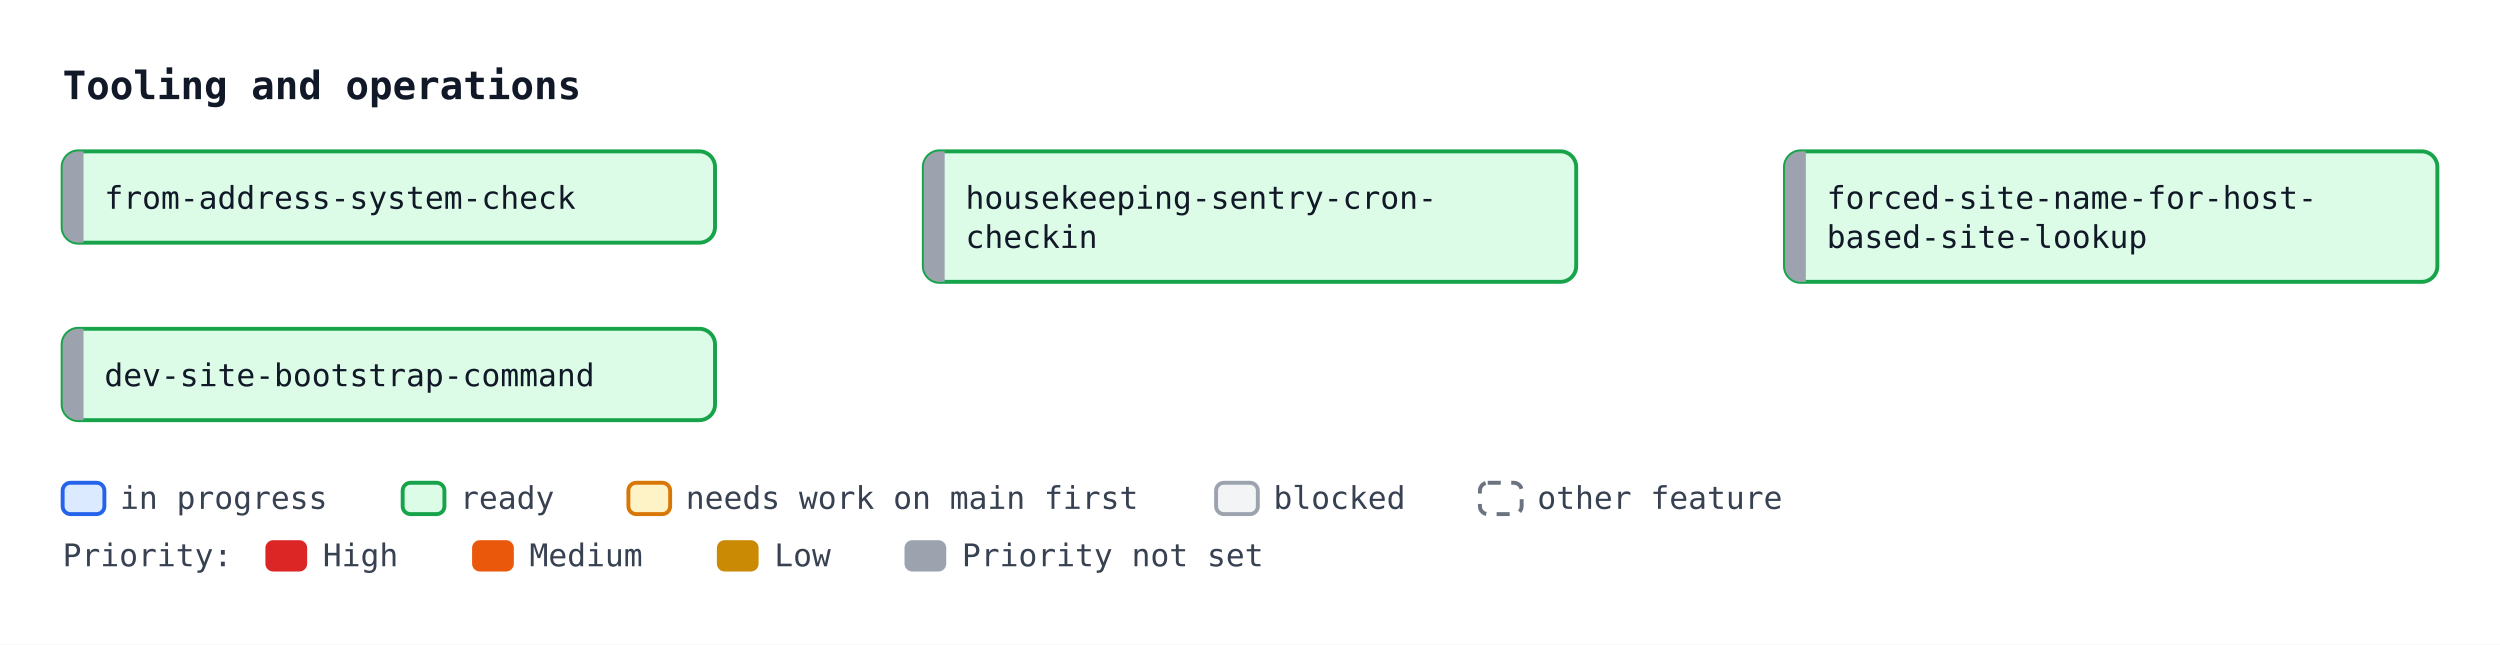
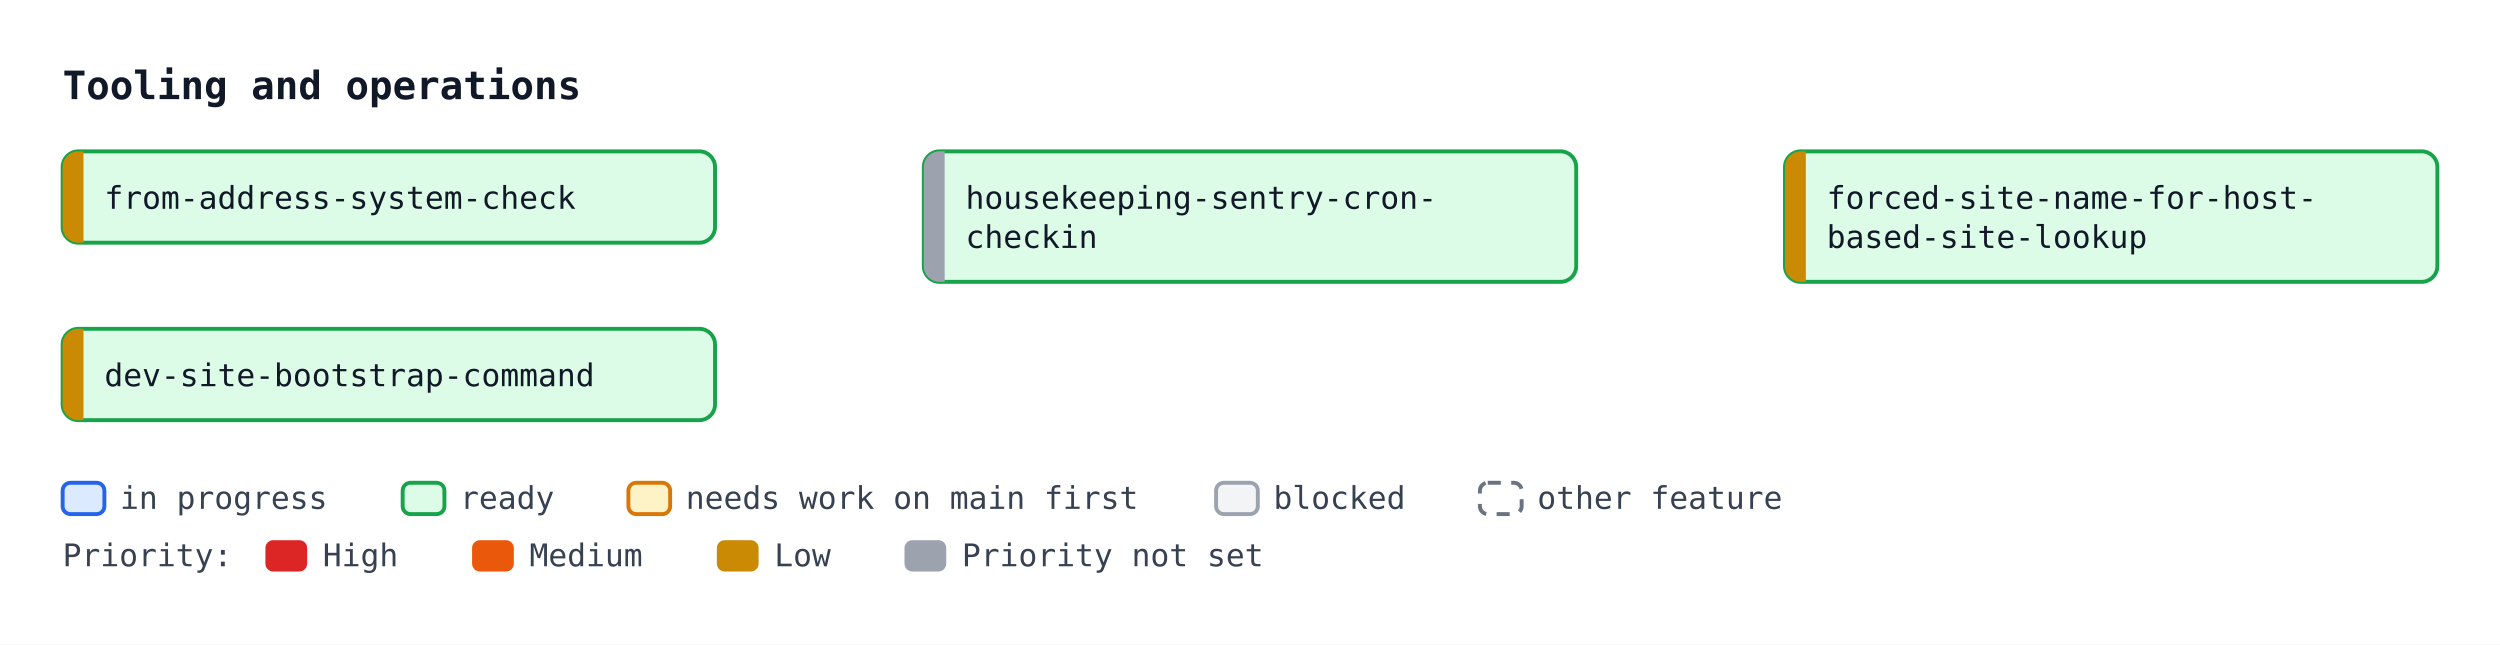
<svg xmlns="http://www.w3.org/2000/svg" width="958" height="247" viewBox="0 0 958 247" font-family="ui-monospace, SFMono-Regular, Menlo, Consolas, monospace" font-size="12">
  <defs>
    <marker id="arrow" viewBox="0 0 10 10" refX="10" refY="5" markerWidth="7" markerHeight="7" orient="auto-start-reverse">
      <path d="M0,0 L10,5 L0,10 z" fill="#4b5563" />
    </marker>
  </defs>
  <rect width="958" height="247" fill="#ffffff" />
  <text x="24" y="38" font-size="15" font-weight="bold" fill="#111827">Tooling and operations</text>
  <rect x="24.0" y="58.0" width="250" height="35" rx="6" fill="#dcfce7" stroke="#16a34a" stroke-width="1.5" />
-   <path d="M32.0,58.0 H30.0 A6,6 0 0 0 24.0,64.0 V87.0 A6,6 0 0 0 30.0,93.0 H32.0 Z" fill="#9ca3af" />
+   <path d="M32.0,58.0 H30.0 A6,6 0 0 0 24.0,64.0 V87.0 A6,6 0 0 0 30.0,93.0 H32.0 Z" fill="#ca8a04" />
  <text x="40.0" y="80.0" fill="#111827">from-address-system-check</text>
  <rect x="354.0" y="58.0" width="250" height="50" rx="6" fill="#dcfce7" stroke="#16a34a" stroke-width="1.5" />
  <path d="M362.0,58.0 H360.0 A6,6 0 0 0 354.0,64.0 V102.0 A6,6 0 0 0 360.0,108.0 H362.0 Z" fill="#9ca3af" />
  <text x="370.0" y="80.0" fill="#111827">housekeeping-sentry-cron-</text>
  <text x="370.0" y="95.0" fill="#111827">checkin</text>
  <rect x="684.0" y="58.0" width="250" height="50" rx="6" fill="#dcfce7" stroke="#16a34a" stroke-width="1.5" />
-   <path d="M692.0,58.0 H690.0 A6,6 0 0 0 684.0,64.0 V102.0 A6,6 0 0 0 690.0,108.0 H692.0 Z" fill="#9ca3af" />
+   <path d="M692.0,58.0 H690.0 A6,6 0 0 0 684.0,64.0 V102.0 A6,6 0 0 0 690.0,108.0 H692.0 Z" fill="#ca8a04" />
  <text x="700.0" y="80.0" fill="#111827">forced-site-name-for-host-</text>
  <text x="700.0" y="95.0" fill="#111827">based-site-lookup</text>
  <rect x="24.0" y="126.0" width="250" height="35" rx="6" fill="#dcfce7" stroke="#16a34a" stroke-width="1.5" />
-   <path d="M32.0,126.0 H30.0 A6,6 0 0 0 24.0,132.0 V155.0 A6,6 0 0 0 30.0,161.0 H32.0 Z" fill="#9ca3af" />
+   <path d="M32.0,126.0 H30.0 A6,6 0 0 0 24.0,132.0 V155.0 A6,6 0 0 0 30.0,161.0 H32.0 Z" fill="#ca8a04" />
  <text x="40.0" y="148.0" fill="#111827">dev-site-bootstrap-command</text>
  <rect x="24.0" y="185" width="16" height="12" rx="3" fill="#dbeafe" stroke="#2563eb" stroke-width="1.5" />
  <text x="46.0" y="195" fill="#374151">in progress</text>
  <rect x="154.3" y="185" width="16" height="12" rx="3" fill="#dcfce7" stroke="#16a34a" stroke-width="1.5" />
  <text x="176.3" y="195" fill="#374151">ready</text>
  <rect x="240.8" y="185" width="16" height="12" rx="3" fill="#fef3c7" stroke="#d97706" stroke-width="1.5" />
  <text x="262.8" y="195" fill="#374151">needs work on main first</text>
  <rect x="466.0" y="185" width="16" height="12" rx="3" fill="#f3f4f6" stroke="#9ca3af" stroke-width="1.5" />
  <text x="488.0" y="195" fill="#374151">blocked</text>
  <rect x="567.1" y="185" width="16" height="12" rx="3" fill="#ffffff" stroke="#6b7280" stroke-width="1.5" stroke-dasharray="5 4" />
  <text x="589.1" y="195" fill="#374151">other feature</text>
  <text x="24" y="217" fill="#374151">Priority:</text>
  <rect x="101.7" y="207" width="16" height="12" rx="3" fill="#dc2626" />
  <text x="123.7" y="217" fill="#374151">High</text>
  <rect x="180.9" y="207" width="16" height="12" rx="3" fill="#ea580c" />
  <text x="202.9" y="217" fill="#374151">Medium</text>
  <rect x="274.7" y="207" width="16" height="12" rx="3" fill="#ca8a04" />
  <text x="296.7" y="217" fill="#374151">Low</text>
  <rect x="346.6" y="207" width="16" height="12" rx="3" fill="#9ca3af" />
  <text x="368.6" y="217" fill="#374151">Priority not set</text>
</svg>
